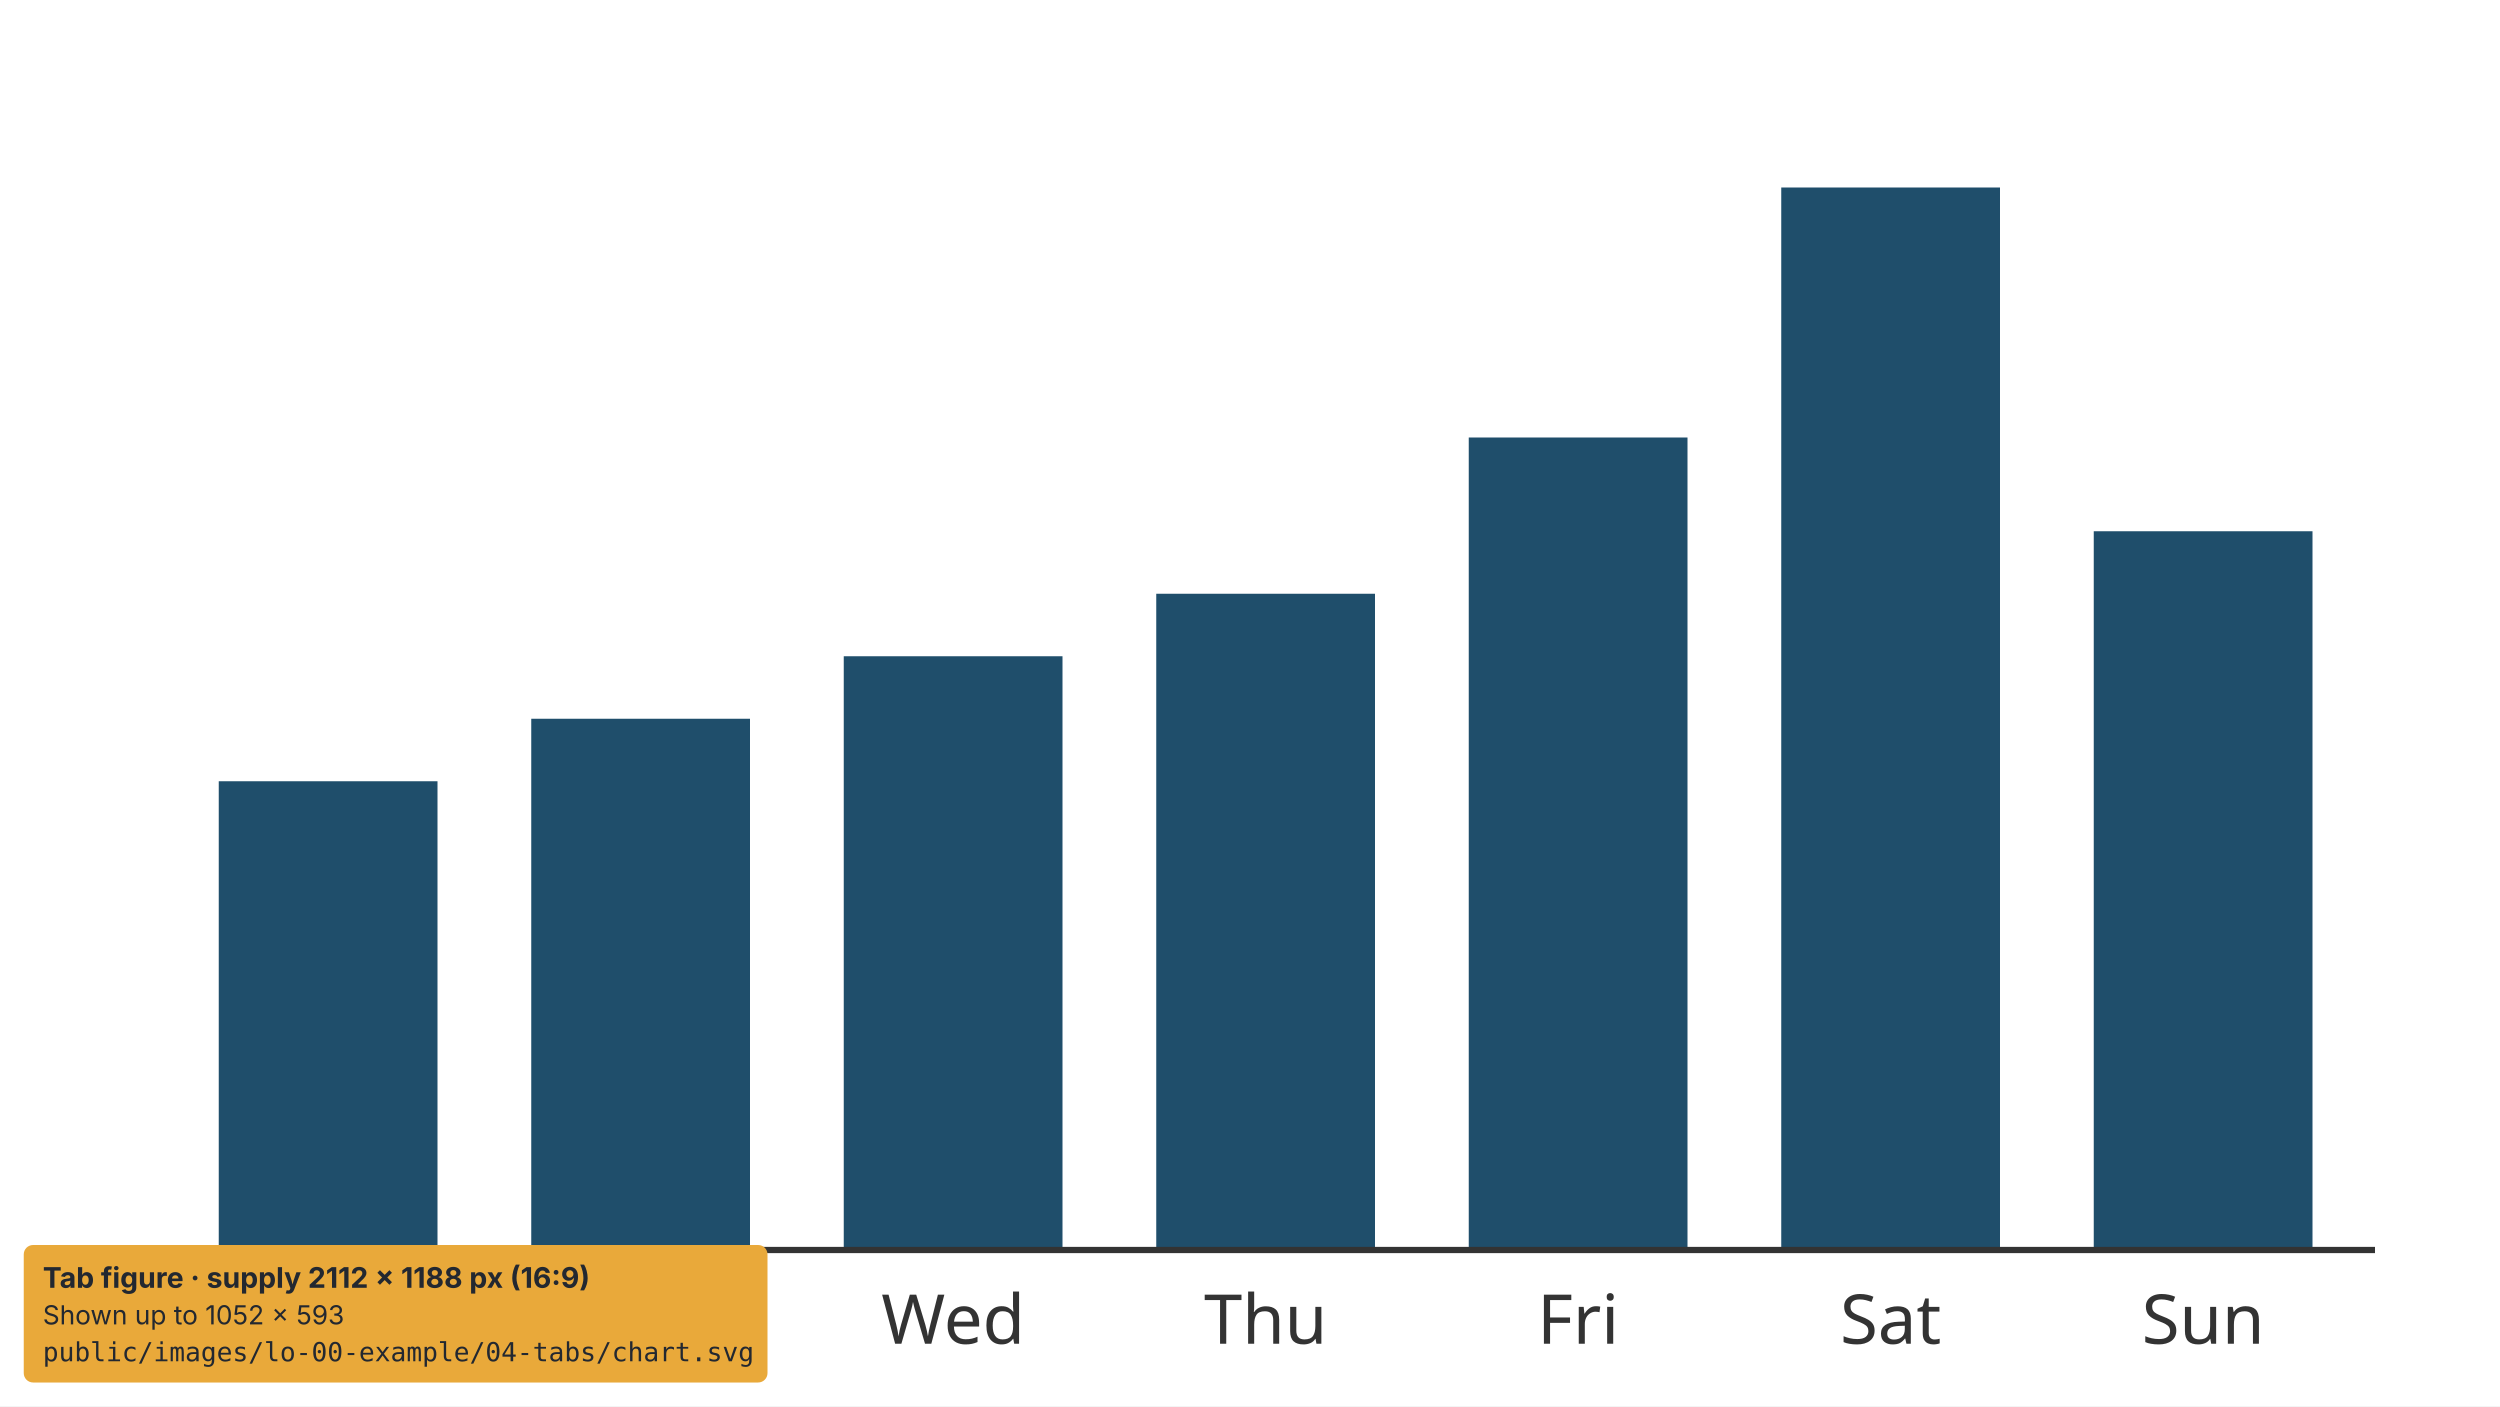
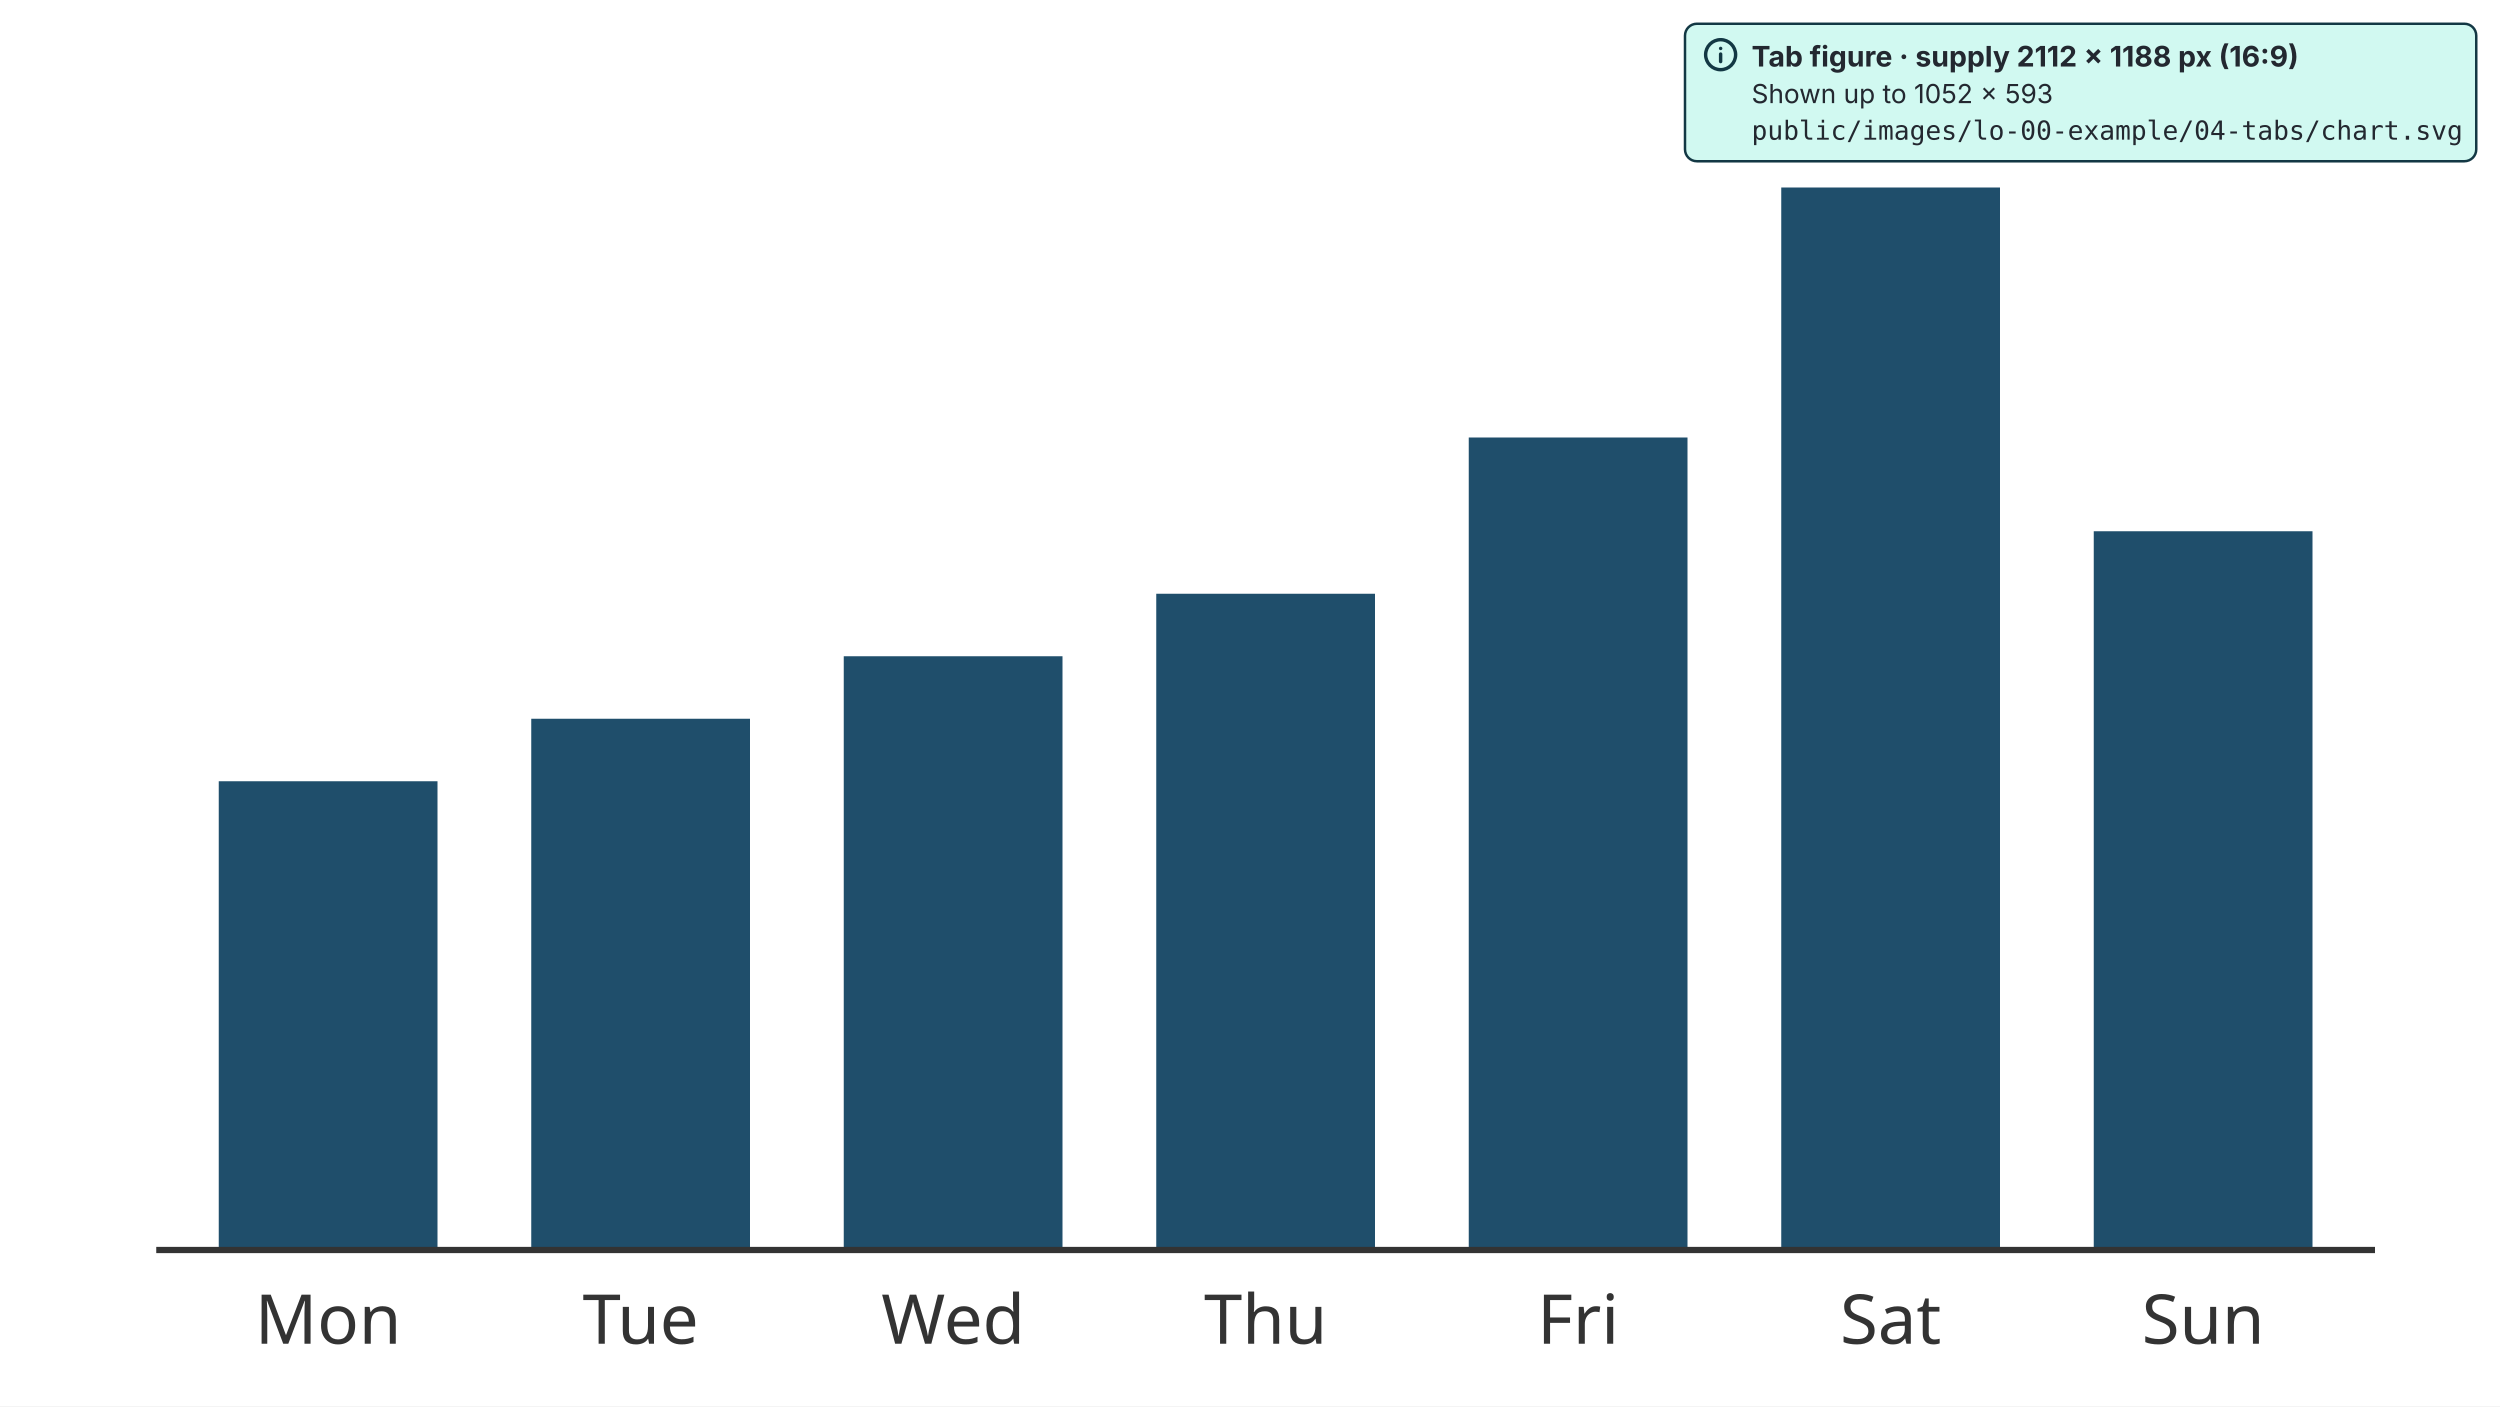
<svg xmlns="http://www.w3.org/2000/svg" viewBox="0 0 800 450" width="800" height="450">
  <rect width="800" height="450" fill="#ffffff" />
  <g fill="#1f4e6b">
    <rect x="70" y="250" width="70" height="150" />
    <rect x="170" y="230" width="70" height="170" />
    <rect x="270" y="210" width="70" height="190" />
    <rect x="370" y="190" width="70" height="210" />
    <rect x="470" y="140" width="70" height="260" />
    <rect x="570" y="60" width="70" height="340" />
    <rect x="670" y="170" width="70" height="230" />
  </g>
  <line x1="50" y1="400" x2="760" y2="400" stroke="#333333" stroke-width="2" />
  <g fill="#333333" font-family="sans-serif" font-size="22" text-anchor="middle">
    <text x="105" y="430">Mon</text>
    <text x="205" y="430">Tue</text>
    <text x="305" y="430">Wed</text>
    <text x="405" y="430">Thu</text>
    <text x="505" y="430">Fri</text>
    <text x="605" y="430">Sat</text>
    <text x="705" y="430">Sun</text>
  </g>
-   <g data-label-position="bottom-left" font-family="system-ui, -apple-system, 'Segoe UI', sans-serif">
-     <rect x="7.6" y="398.4" width="238" height="44" rx="3" fill="#e9a93a" />
+   <g data-label-position="top-right" font-family="system-ui, -apple-system, 'Segoe UI', sans-serif">
+     <rect x="539.2" y="7.6" width="253.2" height="44" rx="3.8" fill="#d1f9f1" stroke="#133844" stroke-width="0.8" />
+     <g fill="none" stroke="#133844" stroke-width="1.1" stroke-linecap="round">
+       <circle cx="550.6" cy="17.5" r="4.8" />
+       <path d="M550.6 17.3v2.4M550.6 15.5h0.01" />
+     </g>
    <g fill="#232830">
-       <text x="13.7" y="412.1" font-size="9.1" font-weight="700">Tab figure · supply 2112 × 1188 px (16:9)</text>
-       <text x="13.7" y="423.8" font-size="8.4">Shown up to 1052 × 593</text>
-       <text x="13.7" y="435.6" font-size="8.4" font-family="ui-monospace, 'SF Mono', Menlo, monospace">public/images/lo-00-example/04-tabs/chart.svg</text>
+       <text x="560.5" y="21.3" font-size="9.1" font-weight="700">Tab figure · supply 2112 × 1188 px (16:9)</text>
+       <text x="560.5" y="33" font-size="8.4">Shown up to 1052 × 593</text>
+       <text x="560.5" y="44.7" font-size="8.4" font-family="ui-monospace, 'SF Mono', Menlo, monospace">public/images/lo-00-example/04-tabs/chart.svg</text>
    </g>
  </g>
</svg>
